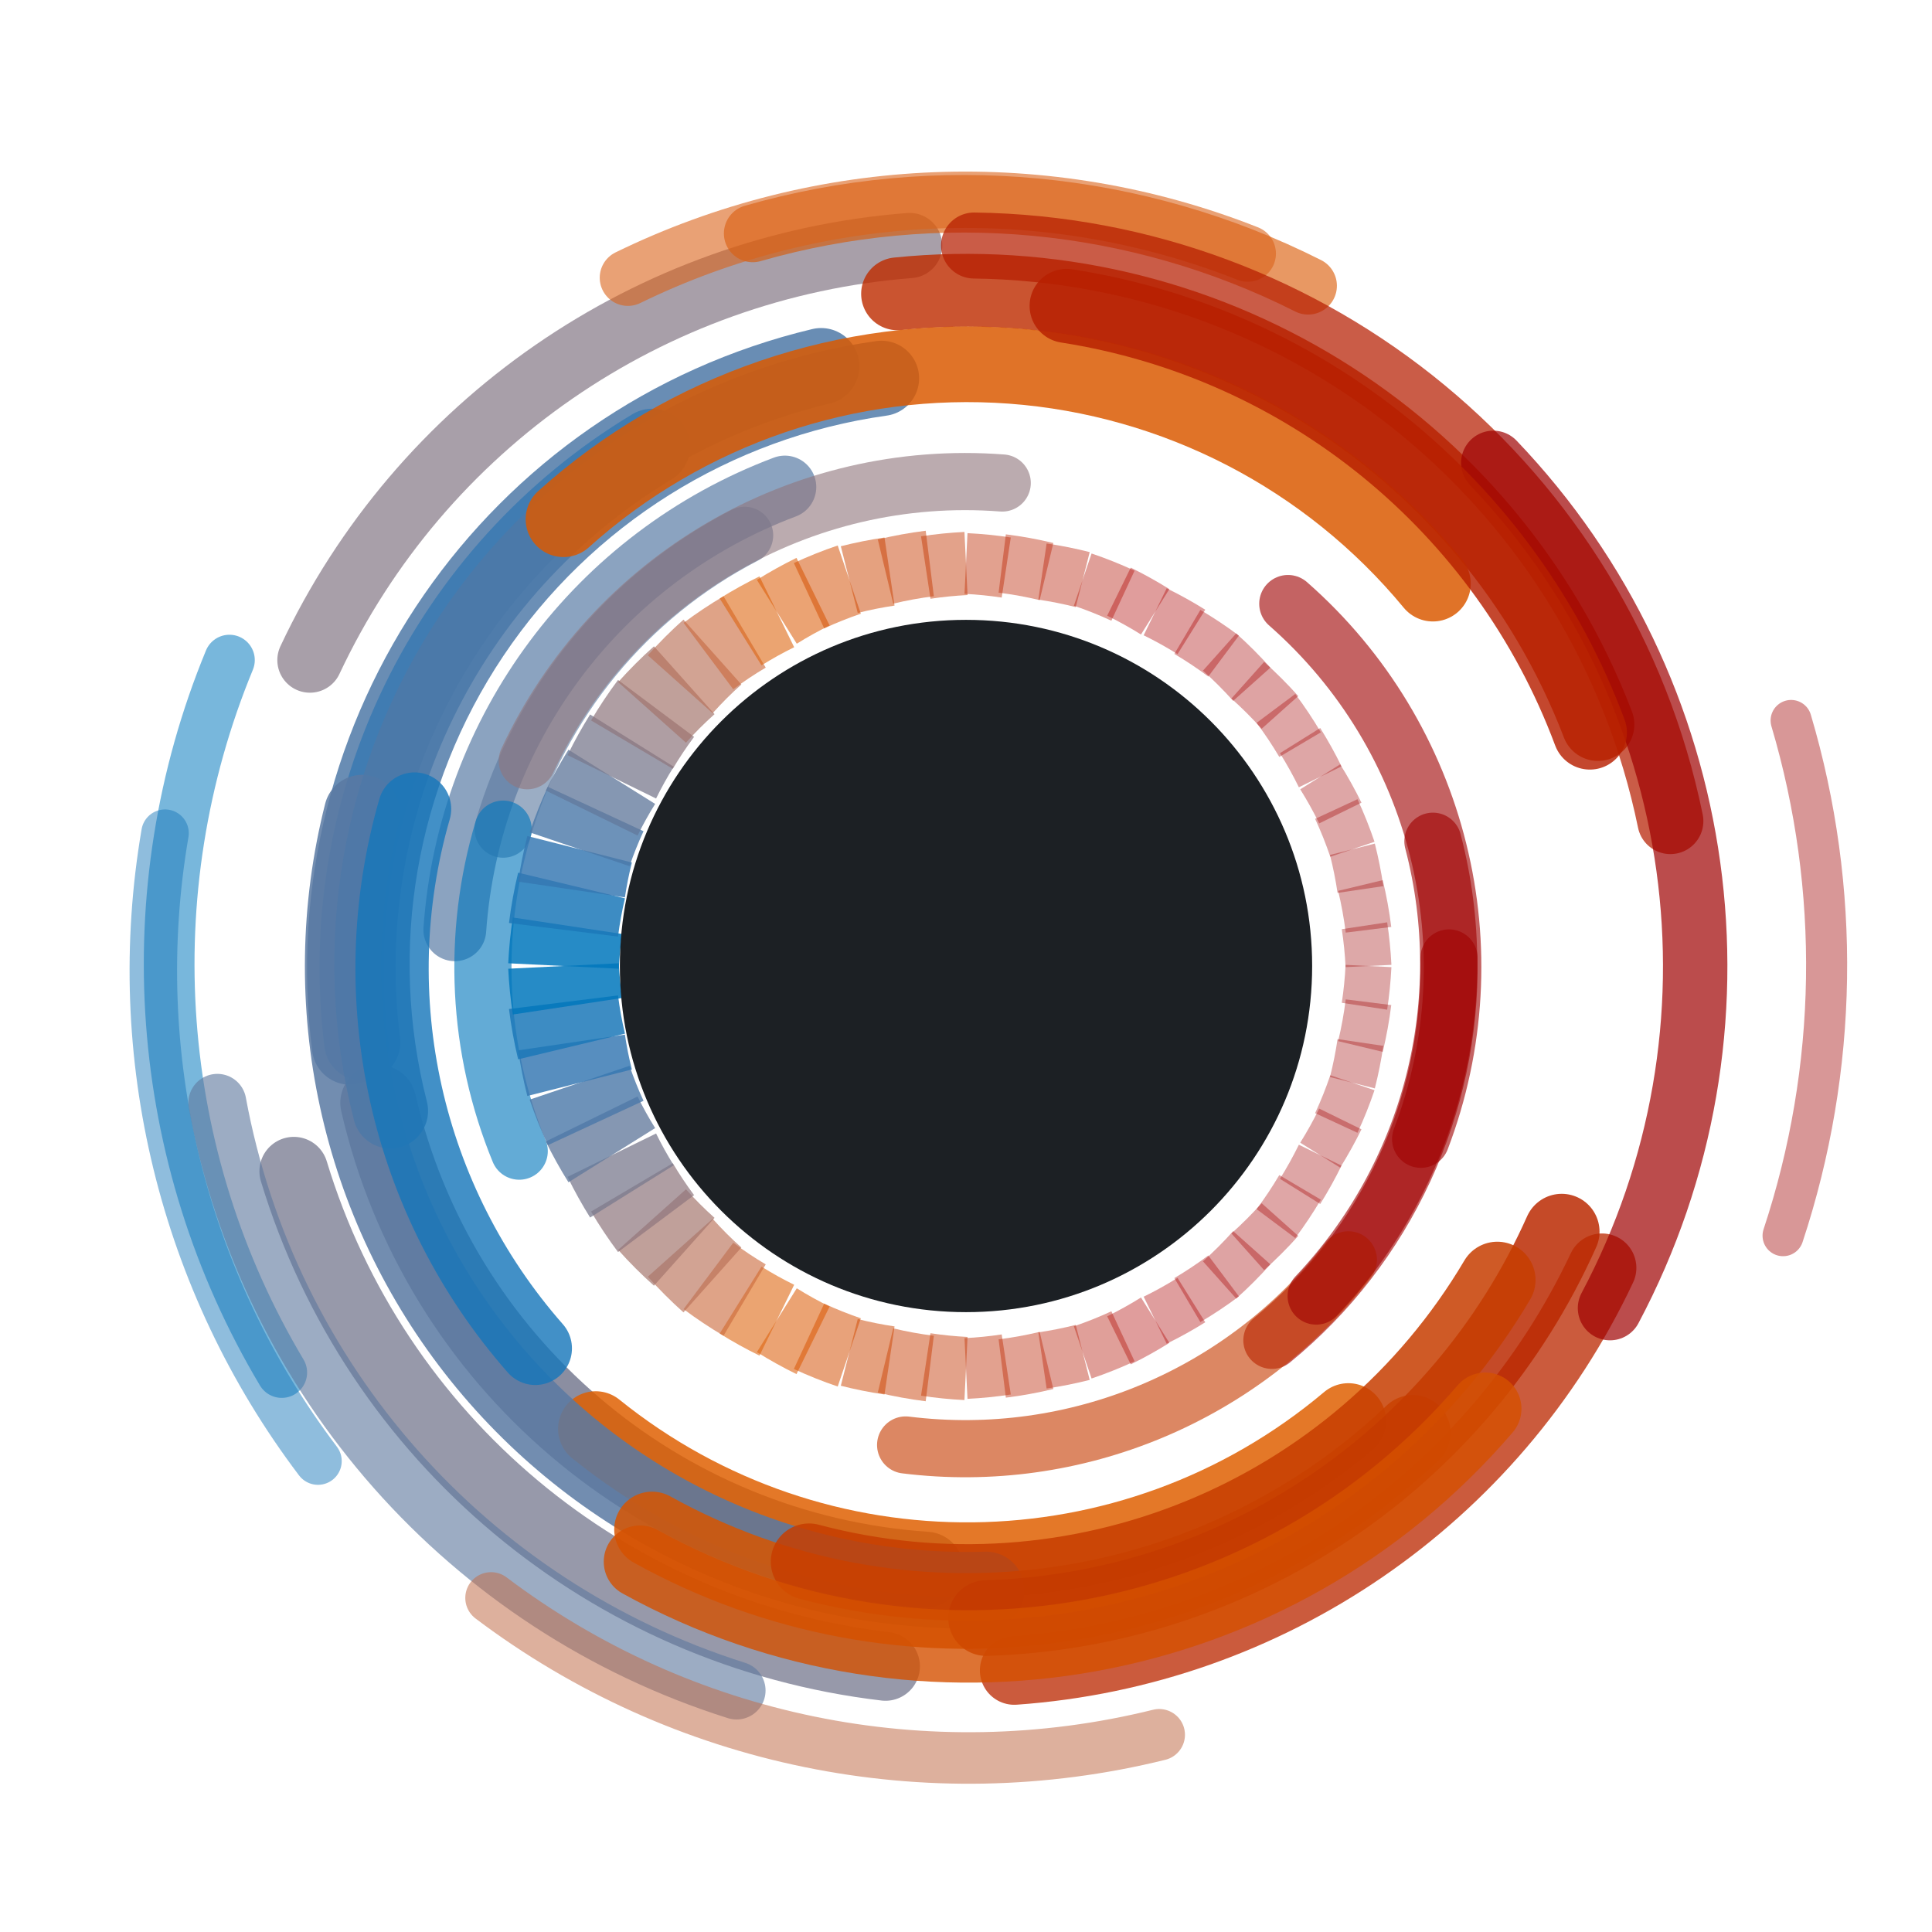
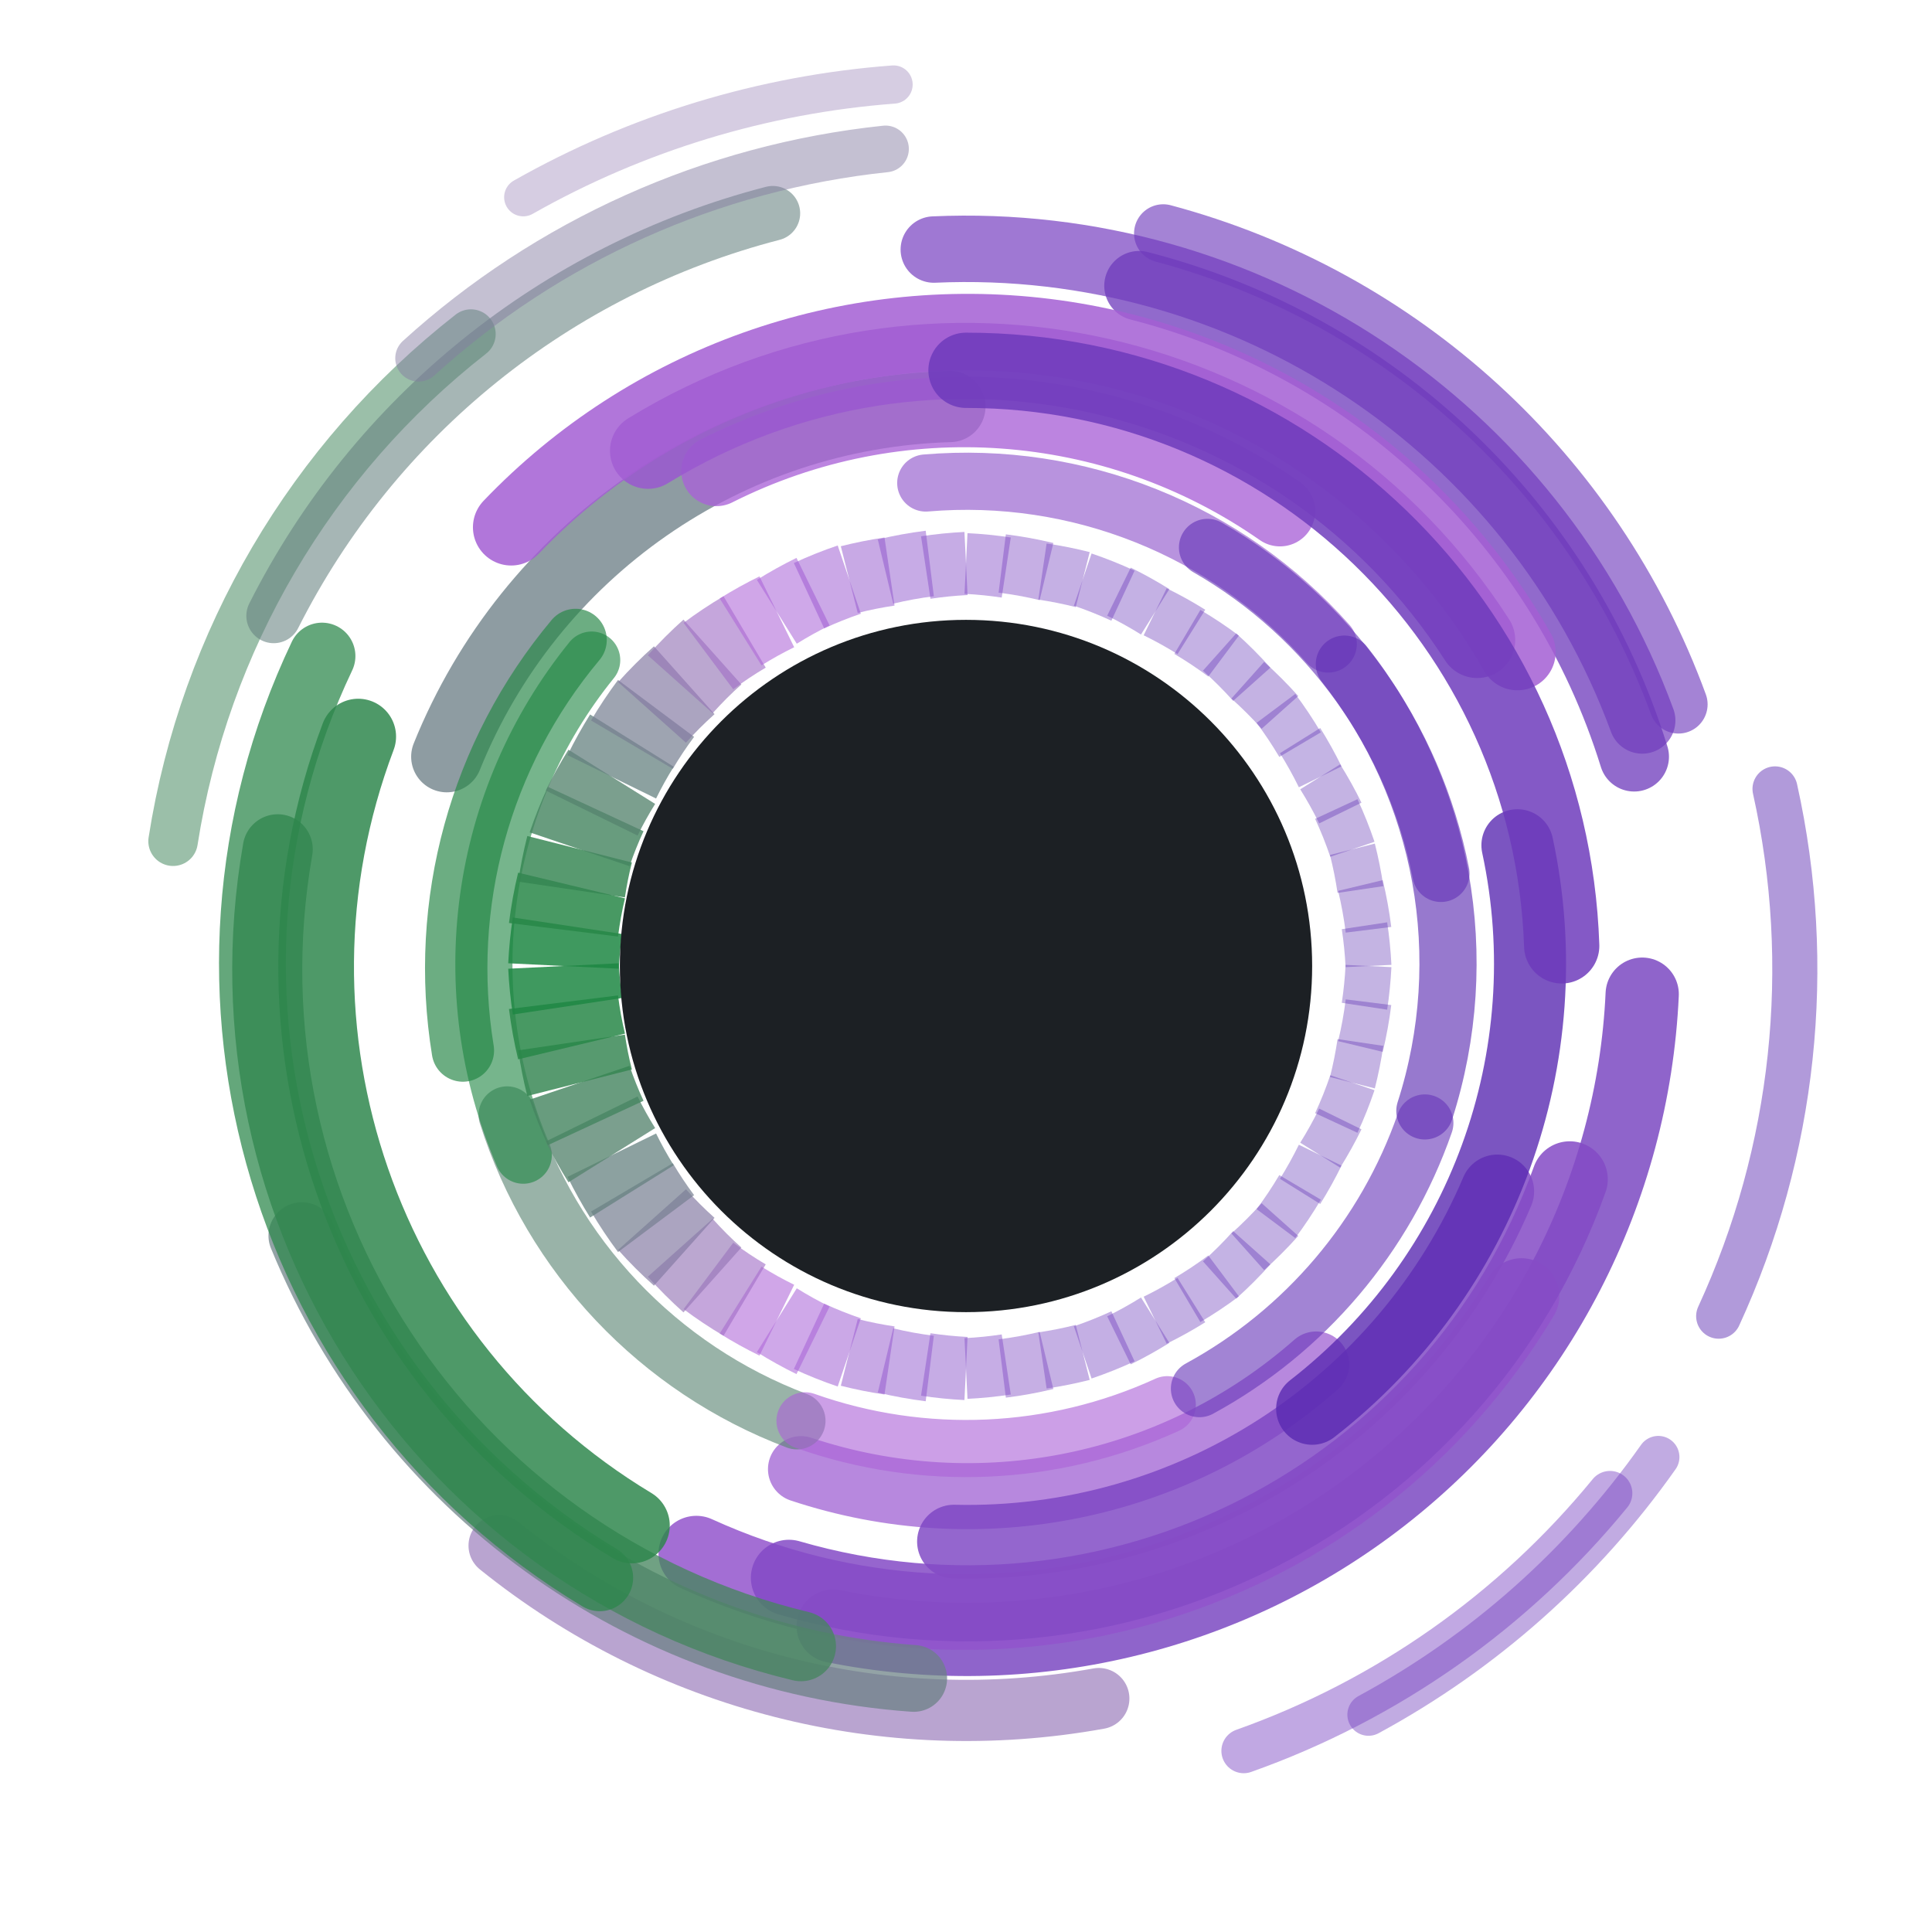
<svg xmlns="http://www.w3.org/2000/svg" viewBox="0 0 48 48">
-   <path d="M11.3 23.1 A12.7 12.7 0 0 1 19.5 12.1" stroke="#5579a4" stroke-opacity="0.68" stroke-width="1.56" fill="none" stroke-linecap="round" />
-   <path d="M36 23.8 A12 12 0 0 1 31.6 33.3" stroke="#a40000" stroke-opacity="0.61" stroke-width="1.42" fill="none" stroke-linecap="round" />
-   <path d="M23 39 A15 15 0 0 1 9.4 27.4" stroke="#767990" stroke-opacity="0.84" stroke-width="1.89" fill="none" stroke-linecap="round" />
-   <path d="M22 41.4 A17.5 17.5 0 0 1 7.3 29.1" stroke="#77798f" stroke-opacity="0.76" stroke-width="1.71" fill="none" stroke-linecap="round" />
-   <path d="M7.7 16.4 A18 18 0 0 1 22.6 6.1" stroke="#847886" stroke-opacity="0.71" stroke-width="1.62" fill="none" stroke-linecap="round" />
-   <path d="M39.8 31.5 A17.5 17.5 0 0 1 25.2 41.5" stroke="#bb2800" stroke-opacity="0.76" stroke-width="1.71" fill="none" stroke-linecap="round" />
-   <path d="M22.3 7.3 A16.8 16.8 0 0 1 39.7 18" stroke="#be2d00" stroke-opacity="0.81" stroke-width="1.81" fill="none" stroke-linecap="round" />
-   <path d="M7 34.1 A19.8 19.8 0 0 1 5.7 16.4" stroke="#0077bd" stroke-opacity="0.53" stroke-width="1.26" fill="none" stroke-linecap="round" />
-   <path d="M7.9 36.3 A20.2 20.2 0 0 1 4.1 20.7" stroke="#1b78b9" stroke-opacity="0.49" stroke-width="1.18" fill="none" stroke-linecap="round" />
-   <path d="M18.3 42 A18.9 18.9 0 0 1 5.4 27.4" stroke="#607a9e" stroke-opacity="0.62" stroke-width="1.44" fill="none" stroke-linecap="round" />
-   <path d="M44.5 17.9 A21.4 21.4 0 0 1 44.3 30.7" stroke="#9e0000" stroke-opacity="0.41" stroke-width="1.02" fill="none" stroke-linecap="round" />
-   <path d="M12.5 20.6 A12 12 0 0 1 18.5 13.3" stroke="#5c79a0" stroke-opacity="0.61" stroke-width="1.42" fill="none" stroke-linecap="round" />
-   <path d="M33.5 35.3 A14.7 14.7 0 0 1 14.8 35.5" stroke="#df5f00" stroke-opacity="0.84" stroke-width="1.87" fill="none" stroke-linecap="round" />
-   <path d="M33.5 31.3 A12 12 0 0 1 22.5 35.9" stroke="#c73c00" stroke-opacity="0.61" stroke-width="1.42" fill="none" stroke-linecap="round" />
-   <path d="M8.7 26 A15.4 15.4 0 0 1 20.4 9.1" stroke="#4f79a7" stroke-opacity="0.85" stroke-width="1.90" fill="none" stroke-linecap="round" />
-   <path d="M9 25.9 A15.1 15.1 0 0 1 16.2 11.1" stroke="#3979b1" stroke-opacity="0.85" stroke-width="1.89" fill="none" stroke-linecap="round" />
-   <path d="M32 15 A12 12 0 0 1 35.3 28.3" stroke="#a00000" stroke-opacity="0.61" stroke-width="1.43" fill="none" stroke-linecap="round" />
-   <path d="M24.5 39.5 A15.5 15.5 0 0 1 9 20.2" stroke="#5a79a2" stroke-opacity="0.85" stroke-width="1.90" fill="none" stroke-linecap="round" />
-   <path d="M18.7 5.8 A19 19 0 0 1 32.5 7.1" stroke="#da5800" stroke-opacity="0.61" stroke-width="1.43" fill="none" stroke-linecap="round" />
-   <path d="M35.1 35.6 A16.1 16.1 0 0 1 16.2 38" stroke="#d75500" stroke-opacity="0.84" stroke-width="1.88" fill="none" stroke-linecap="round" />
-   <path d="M9.7 27.6 A14.7 14.7 0 0 1 21.9 9.4" stroke="#4e79a8" stroke-opacity="0.83" stroke-width="1.87" fill="none" stroke-linecap="round" />
-   <path d="M15.6 6.9 A19.1 19.1 0 0 1 31 6.3" stroke="#da631a" stroke-opacity="0.60" stroke-width="1.40" fill="none" stroke-linecap="round" />
-   <path d="M24.2 6.1 A17.9 17.9 0 0 1 41.5 20.4" stroke="#b61e00" stroke-opacity="0.72" stroke-width="1.64" fill="none" stroke-linecap="round" />
-   <path d="M38.8 30.6 A16.2 16.2 0 0 1 24.5 40.2" stroke="#bb2900" stroke-opacity="0.84" stroke-width="1.88" fill="none" stroke-linecap="round" />
-   <path d="M12.9 28.6 A12 12 0 0 1 12.5 20.6" stroke="#0077bd" stroke-opacity="0.61" stroke-width="1.42" fill="none" stroke-linecap="round" />
-   <path d="M37.2 31.8 A15.3 15.3 0 0 1 20.1 38.8" stroke="#c73d00" stroke-opacity="0.85" stroke-width="1.90" fill="none" stroke-linecap="round" />
-   <path d="M36.9 35 A16.9 16.9 0 0 1 15.9 38.8" stroke="#d45000" stroke-opacity="0.80" stroke-width="1.80" fill="none" stroke-linecap="round" />
-   <path d="M37.1 11.5 A18.1 18.1 0 0 1 40 32.5" stroke="#9f0000" stroke-opacity="0.70" stroke-width="1.60" fill="none" stroke-linecap="round" />
-   <path d="M14 12.9 A15 15 0 0 1 35.6 14.5" stroke="#db5900" stroke-opacity="0.84" stroke-width="1.88" fill="none" stroke-linecap="round" />
-   <path d="M13.3 33.5 A14.3 14.3 0 0 1 10.3 20.1" stroke="#1777ba" stroke-opacity="0.81" stroke-width="1.82" fill="none" stroke-linecap="round" />
-   <path d="M13.1 18.9 A12 12 0 0 1 24.9 12" stroke="#90777d" stroke-opacity="0.61" stroke-width="1.42" fill="none" stroke-linecap="round" />
-   <path d="M35.6 20.9 A12 12 0 0 1 32.7 32.2" stroke="#a00000" stroke-opacity="0.61" stroke-width="1.42" fill="none" stroke-linecap="round" />
-   <path d="M26.5 7.6 A16.6 16.6 0 0 1 39.5 18.2" stroke="#b71f00" stroke-opacity="0.82" stroke-width="1.84" fill="none" stroke-linecap="round" />
-   <path d="M28.8 43.1 A19.7 19.7 0 0 1 12.2 39.7" stroke="#c16d4a" stroke-opacity="0.54" stroke-width="1.28" fill="none" stroke-linecap="round" />
-   <path d="M34 24 A10 10 0 0 1 33.9 25" stroke="#9e0000" stroke-opacity="0.34" stroke-width="1.14" fill="none" />
-   <path d="M34 24.9 A10 10 0 0 1 33.8 26" stroke="#9e0000" stroke-opacity="0.34" stroke-width="1.14" fill="none" />
-   <path d="M33.8 25.9 A10 10 0 0 1 33.6 26.9" stroke="#9f0000" stroke-opacity="0.34" stroke-width="1.15" fill="none" />
-   <path d="M33.6 26.9 A10 10 0 0 1 33.2 27.9" stroke="#9f0000" stroke-opacity="0.34" stroke-width="1.16" fill="none" />
-   <path d="M33.3 27.8 A10 10 0 0 1 32.8 28.7" stroke="#a00000" stroke-opacity="0.35" stroke-width="1.17" fill="none" />
-   <path d="M32.8 28.7 A10 10 0 0 1 32.3 29.6" stroke="#a10000" stroke-opacity="0.35" stroke-width="1.18" fill="none" />
-   <path d="M32.3 29.5 A10 10 0 0 1 31.7 30.4" stroke="#a30000" stroke-opacity="0.35" stroke-width="1.20" fill="none" />
-   <path d="M31.8 30.3 A10 10 0 0 1 31 31.1" stroke="#a40000" stroke-opacity="0.36" stroke-width="1.22" fill="none" />
-   <path d="M31.1 31 A10 10 0 0 1 30.3 31.8" stroke="#a60000" stroke-opacity="0.36" stroke-width="1.24" fill="none" />
-   <path d="M30.4 31.7 A10 10 0 0 1 29.5 32.3" stroke="#a90000" stroke-opacity="0.37" stroke-width="1.27" fill="none" />
-   <path d="M29.6 32.3 A10 10 0 0 1 28.7 32.8" stroke="#ab0000" stroke-opacity="0.38" stroke-width="1.30" fill="none" />
-   <path d="M28.7 32.8 A10 10 0 0 1 27.8 33.3" stroke="#ae0300" stroke-opacity="0.39" stroke-width="1.33" fill="none" />
-   <path d="M27.9 33.2 A10 10 0 0 1 26.9 33.6" stroke="#b11000" stroke-opacity="0.4" stroke-width="1.37" fill="none" />
-   <path d="M26.9 33.6 A10 10 0 0 1 25.9 33.8" stroke="#b51a00" stroke-opacity="0.41" stroke-width="1.41" fill="none" />
-   <path d="M26 33.8 A10 10 0 0 1 24.9 34" stroke="#b92300" stroke-opacity="0.42" stroke-width="1.46" fill="none" />
-   <path d="M25 33.9 A10 10 0 0 1 24 34" stroke="#bd2b00" stroke-opacity="0.44" stroke-width="1.51" fill="none" />
-   <path d="M24 34 A10 10 0 0 1 23 33.9" stroke="#c23400" stroke-opacity="0.46" stroke-width="1.57" fill="none" />
-   <path d="M23.1 34 A10 10 0 0 1 22 33.8" stroke="#c73c00" stroke-opacity="0.48" stroke-width="1.64" fill="none" />
-   <path d="M22.1 33.8 A10 10 0 0 1 21.1 33.6" stroke="#cd4500" stroke-opacity="0.5" stroke-width="1.71" fill="none" />
-   <path d="M21.1 33.6 A10 10 0 0 1 20.1 33.2" stroke="#d34e00" stroke-opacity="0.52" stroke-width="1.79" fill="none" />
-   <path d="M20.2 33.3 A10 10 0 0 1 19.3 32.8" stroke="#da5800" stroke-opacity="0.55" stroke-width="1.87" fill="none" />
-   <path d="M19.3 32.8 A10 10 0 0 1 18.4 32.3" stroke="#dd620b" stroke-opacity="0.58" stroke-width="1.96" fill="none" />
-   <path d="M18.5 32.3 A10 10 0 0 1 17.6 31.7" stroke="#cb6a3b" stroke-opacity="0.61" stroke-width="2.06" fill="none" />
-   <path d="M17.7 31.8 A10 10 0 0 1 16.9 31" stroke="#b87056" stroke-opacity="0.64" stroke-width="2.16" fill="none" />
-   <path d="M17 31.1 A10 10 0 0 1 16.2 30.3" stroke="#a4746b" stroke-opacity="0.68" stroke-width="2.26" fill="none" />
-   <path d="M16.3 30.4 A10 10 0 0 1 15.7 29.5" stroke="#8f777d" stroke-opacity="0.71" stroke-width="2.36" fill="none" />
-   <path d="M15.7 29.6 A10 10 0 0 1 15.2 28.7" stroke="#79798e" stroke-opacity="0.75" stroke-width="2.45" fill="none" />
-   <path d="M15.2 28.7 A10 10 0 0 1 14.7 27.8" stroke="#637a9c" stroke-opacity="0.78" stroke-width="2.54" fill="none" />
-   <path d="M14.8 27.9 A10 10 0 0 1 14.4 26.9" stroke="#4c79a9" stroke-opacity="0.81" stroke-width="2.62" fill="none" />
-   <path d="M14.4 26.9 A10 10 0 0 1 14.2 25.9" stroke="#3578b2" stroke-opacity="0.83" stroke-width="2.68" fill="none" />
-   <path d="M14.2 26 A10 10 0 0 1 14 24.9" stroke="#1c78b9" stroke-opacity="0.85" stroke-width="2.73" fill="none" />
-   <path d="M14.1 25 A10 10 0 0 1 14 24" stroke="#0077bc" stroke-opacity="0.85" stroke-width="2.75" fill="none" />
-   <path d="M14 24 A10 10 0 0 1 14.1 23" stroke="#0077bc" stroke-opacity="0.85" stroke-width="2.75" fill="none" />
-   <path d="M14 23.1 A10 10 0 0 1 14.2 22" stroke="#1c78b9" stroke-opacity="0.85" stroke-width="2.73" fill="none" />
-   <path d="M14.2 22.1 A10 10 0 0 1 14.4 21.1" stroke="#3578b2" stroke-opacity="0.83" stroke-width="2.68" fill="none" />
-   <path d="M14.4 21.1 A10 10 0 0 1 14.8 20.1" stroke="#4c79a9" stroke-opacity="0.81" stroke-width="2.62" fill="none" />
-   <path d="M14.7 20.2 A10 10 0 0 1 15.2 19.3" stroke="#637a9c" stroke-opacity="0.78" stroke-width="2.54" fill="none" />
-   <path d="M15.2 19.3 A10 10 0 0 1 15.7 18.4" stroke="#79798e" stroke-opacity="0.75" stroke-width="2.45" fill="none" />
-   <path d="M15.7 18.5 A10 10 0 0 1 16.3 17.6" stroke="#8f777d" stroke-opacity="0.71" stroke-width="2.36" fill="none" />
-   <path d="M16.2 17.7 A10 10 0 0 1 17 16.9" stroke="#a4746b" stroke-opacity="0.68" stroke-width="2.26" fill="none" />
-   <path d="M16.9 17 A10 10 0 0 1 17.7 16.2" stroke="#b87056" stroke-opacity="0.64" stroke-width="2.16" fill="none" />
-   <path d="M17.6 16.3 A10 10 0 0 1 18.5 15.7" stroke="#cb6a3b" stroke-opacity="0.61" stroke-width="2.06" fill="none" />
-   <path d="M18.4 15.7 A10 10 0 0 1 19.3 15.2" stroke="#dd620b" stroke-opacity="0.58" stroke-width="1.96" fill="none" />
-   <path d="M19.3 15.2 A10 10 0 0 1 20.2 14.7" stroke="#da5800" stroke-opacity="0.55" stroke-width="1.87" fill="none" />
-   <path d="M20.1 14.8 A10 10 0 0 1 21.1 14.4" stroke="#d34e00" stroke-opacity="0.52" stroke-width="1.79" fill="none" />
-   <path d="M21.1 14.4 A10 10 0 0 1 22.1 14.2" stroke="#cd4500" stroke-opacity="0.5" stroke-width="1.71" fill="none" />
-   <path d="M22 14.2 A10 10 0 0 1 23.1 14" stroke="#c73c00" stroke-opacity="0.48" stroke-width="1.64" fill="none" />
-   <path d="M23 14.1 A10 10 0 0 1 24 14" stroke="#c23400" stroke-opacity="0.46" stroke-width="1.57" fill="none" />
-   <path d="M24 14 A10 10 0 0 1 25 14.1" stroke="#bd2b00" stroke-opacity="0.44" stroke-width="1.51" fill="none" />
-   <path d="M24.9 14 A10 10 0 0 1 26 14.2" stroke="#b92300" stroke-opacity="0.42" stroke-width="1.46" fill="none" />
-   <path d="M25.9 14.2 A10 10 0 0 1 26.9 14.4" stroke="#b51a00" stroke-opacity="0.41" stroke-width="1.41" fill="none" />
-   <path d="M26.9 14.4 A10 10 0 0 1 27.9 14.8" stroke="#b11000" stroke-opacity="0.4" stroke-width="1.37" fill="none" />
-   <path d="M27.8 14.7 A10 10 0 0 1 28.7 15.2" stroke="#ae0300" stroke-opacity="0.39" stroke-width="1.33" fill="none" />
-   <path d="M28.7 15.2 A10 10 0 0 1 29.6 15.7" stroke="#ab0000" stroke-opacity="0.38" stroke-width="1.30" fill="none" />
-   <path d="M29.5 15.7 A10 10 0 0 1 30.4 16.3" stroke="#a90000" stroke-opacity="0.37" stroke-width="1.27" fill="none" />
-   <path d="M30.3 16.2 A10 10 0 0 1 31.1 17" stroke="#a60000" stroke-opacity="0.36" stroke-width="1.24" fill="none" />
-   <path d="M31 16.9 A10 10 0 0 1 31.8 17.7" stroke="#a40000" stroke-opacity="0.36" stroke-width="1.22" fill="none" />
-   <path d="M31.7 17.6 A10 10 0 0 1 32.3 18.5" stroke="#a30000" stroke-opacity="0.35" stroke-width="1.20" fill="none" />
-   <path d="M32.3 18.4 A10 10 0 0 1 32.8 19.3" stroke="#a10000" stroke-opacity="0.35" stroke-width="1.18" fill="none" />
-   <path d="M32.8 19.3 A10 10 0 0 1 33.3 20.2" stroke="#a00000" stroke-opacity="0.35" stroke-width="1.17" fill="none" />
-   <path d="M33.2 20.1 A10 10 0 0 1 33.6 21.1" stroke="#9f0000" stroke-opacity="0.34" stroke-width="1.16" fill="none" />
-   <path d="M33.6 21.1 A10 10 0 0 1 33.8 22.1" stroke="#9f0000" stroke-opacity="0.34" stroke-width="1.15" fill="none" />
-   <path d="M33.8 22 A10 10 0 0 1 34 23.1" stroke="#9e0000" stroke-opacity="0.34" stroke-width="1.14" fill="none" />
-   <path d="M33.9 23 A10 10 0 0 1 34 24" stroke="#9e0000" stroke-opacity="0.34" stroke-width="1.14" fill="none" />
+   <path d="M41.2 36.2 A21.1 21.1 0 0 1 34 42.6" stroke="#713dbd" stroke-opacity="0.43" stroke-width="1.05" fill="none" stroke-linecap="round" />
+   <path d="M4.3 20.9 A19.9 19.9 0 0 1 11.7 8.3" stroke="#41865b" stroke-opacity="0.52" stroke-width="1.23" fill="none" stroke-linecap="round" />
+   <path d="M11.1 18.8 A13.9 13.9 0 0 1 23.6 10.1" stroke="#6e8088" stroke-opacity="0.78" stroke-width="1.77" fill="none" stroke-linecap="round" />
+   <path d="M23.2 6.2 A17.9 17.9 0 0 1 40.8 17.9" stroke="#7b44c2" stroke-opacity="0.72" stroke-width="1.65" fill="none" stroke-linecap="round" />
+   <path d="M32.7 33.9 A13.1 13.1 0 0 1 19.9 36.5" stroke="#9c5ad1" stroke-opacity="0.72" stroke-width="1.64" fill="none" stroke-linecap="round" />
+   <path d="M37.2 29.6 A14.3 14.3 0 0 1 23.7 38.3" stroke="#7c45c3" stroke-opacity="0.82" stroke-width="1.83" fill="none" stroke-linecap="round" />
+   <path d="M23 12 A12 12 0 0 1 33 16" stroke="#8c50ca" stroke-opacity="0.61" stroke-width="1.42" fill="none" stroke-linecap="round" />
+   <path d="M33.4 16.5 A12 12 0 0 1 35.4 27.6" stroke="#5625af" stroke-opacity="0.61" stroke-width="1.42" fill="none" stroke-linecap="round" />
+   <path d="M19.8 35.3 A12 12 0 0 1 12.6 27.7" stroke="#598472" stroke-opacity="0.61" stroke-width="1.42" fill="none" stroke-linecap="round" />
+   <path d="M11.5 26.1 A12.7 12.7 0 0 1 14.3 15.9" stroke="#288749" stroke-opacity="0.68" stroke-width="1.55" fill="none" stroke-linecap="round" />
+   <path d="M40.8 24.7 A16.8 16.8 0 0 1 20.7 40.4" stroke="#7540bf" stroke-opacity="0.81" stroke-width="1.82" fill="none" stroke-linecap="round" />
+   <path d="M6.8 15.3 A19.3 19.3 0 0 1 19.2 5.3" stroke="#668280" stroke-opacity="0.58" stroke-width="1.36" fill="none" stroke-linecap="round" />
+   <path d="M27.3 42.2 A18.5 18.5 0 0 1 12.4 38.4" stroke="#9575b7" stroke-opacity="0.66" stroke-width="1.52" fill="none" stroke-linecap="round" />
+   <path d="M17.8 11.7 A13.7 13.7 0 0 1 31.8 12.7" stroke="#a962d7" stroke-opacity="0.78" stroke-width="1.75" fill="none" stroke-linecap="round" />
+   <path d="M13 28.7 A12 12 0 0 1 14.7 16.4" stroke="#208744" stroke-opacity="0.61" stroke-width="1.42" fill="none" stroke-linecap="round" />
+   <path d="M29 34.9 A12 12 0 0 1 20 35.3" stroke="#ac63d8" stroke-opacity="0.61" stroke-width="1.42" fill="none" stroke-linecap="round" />
+   <path d="M16.1 11.2 A15.1 15.1 0 0 1 36.7 15.9" stroke="#9a59d0" stroke-opacity="0.85" stroke-width="1.89" fill="none" stroke-linecap="round" />
+   <path d="M30 13.6 A12 12 0 0 1 35.8 21.7" stroke="#6433b7" stroke-opacity="0.61" stroke-width="1.42" fill="none" stroke-linecap="round" />
+   <path d="M44.1 19.6 A20.6 20.6 0 0 1 42.7 32.7" stroke="#5524af" stroke-opacity="0.46" stroke-width="1.12" fill="none" stroke-linecap="round" />
+   <path d="M37.7 21 A14 14 0 0 1 32.6 35" stroke="#5929b1" stroke-opacity="0.79" stroke-width="1.79" fill="none" stroke-linecap="round" />
+   <path d="M37.8 32.2 A16.1 16.1 0 0 1 17.3 38.6" stroke="#9354cd" stroke-opacity="0.84" stroke-width="1.88" fill="none" stroke-linecap="round" />
+   <path d="M28.3 7.1 A17.4 17.4 0 0 1 40.6 18.8" stroke="#6f3bbc" stroke-opacity="0.76" stroke-width="1.73" fill="none" stroke-linecap="round" />
+   <path d="M35.4 27.9 A12 12 0 0 1 29.8 34.5" stroke="#6836b9" stroke-opacity="0.61" stroke-width="1.42" fill="none" stroke-linecap="round" />
+   <path d="M22.7 41.7 A17.8 17.8 0 0 1 7.5 30.7" stroke="#6b8185" stroke-opacity="0.73" stroke-width="1.66" fill="none" stroke-linecap="round" />
+   <path d="M10.4 8.9 A20.4 20.4 0 0 1 22 3.7" stroke="#837ba0" stroke-opacity="0.48" stroke-width="1.16" fill="none" stroke-linecap="round" />
+   <path d="M12.7 13.1 A15.7 15.7 0 0 1 37.7 16.2" stroke="#a45ed4" stroke-opacity="0.85" stroke-width="1.90" fill="none" stroke-linecap="round" />
+   <path d="M24 9.2 A14.8 14.8 0 0 1 38.8 23.5" stroke="#6e3bbc" stroke-opacity="0.84" stroke-width="1.87" fill="none" stroke-linecap="round" />
+   <path d="M39 29.3 A15.9 15.9 0 0 1 19.6 39.2" stroke="#844ac6" stroke-opacity="0.85" stroke-width="1.89" fill="none" stroke-linecap="round" />
+   <path d="M19.9 40.9 A17.3 17.3 0 0 1 6.9 21.1" stroke="#46865f" stroke-opacity="0.77" stroke-width="1.74" fill="none" stroke-linecap="round" />
+   <path d="M14.9 39.2 A17.8 17.8 0 0 1 8 16.3" stroke="#2b874a" stroke-opacity="0.73" stroke-width="1.66" fill="none" stroke-linecap="round" />
+   <path d="M40 37.1 A20.7 20.7 0 0 1 30.9 43.5" stroke="#7943c1" stroke-opacity="0.46" stroke-width="1.11" fill="none" stroke-linecap="round" />
+   <path d="M13 4.9 A22 22 0 0 1 22.2 2.1" stroke="#8f77af" stroke-opacity="0.37" stroke-width="0.95" fill="none" stroke-linecap="round" />
+   <path d="M28.9 5.8 A18.8 18.8 0 0 1 41.7 17.5" stroke="#703cbd" stroke-opacity="0.63" stroke-width="1.45" fill="none" stroke-linecap="round" />
+   <path d="M15.7 37.9 A16.2 16.2 0 0 1 8.9 18.3" stroke="#2e874d" stroke-opacity="0.84" stroke-width="1.88" fill="none" stroke-linecap="round" />
+   <path d="M34 24 A10 10 0 0 1 33.9 25" stroke="#5424ae" stroke-opacity="0.34" stroke-width="1.14" fill="none" />
+   <path d="M34 24.9 A10 10 0 0 1 33.8 26" stroke="#5524af" stroke-opacity="0.34" stroke-width="1.14" fill="none" />
+   <path d="M33.8 25.9 A10 10 0 0 1 33.6 26.9" stroke="#5525af" stroke-opacity="0.34" stroke-width="1.15" fill="none" />
+   <path d="M33.6 26.9 A10 10 0 0 1 33.2 27.9" stroke="#5625af" stroke-opacity="0.34" stroke-width="1.16" fill="none" />
+   <path d="M33.3 27.8 A10 10 0 0 1 32.8 28.7" stroke="#5727b0" stroke-opacity="0.35" stroke-width="1.17" fill="none" />
+   <path d="M32.8 28.7 A10 10 0 0 1 32.3 29.6" stroke="#5828b1" stroke-opacity="0.35" stroke-width="1.18" fill="none" />
+   <path d="M32.3 29.5 A10 10 0 0 1 31.7 30.4" stroke="#5a2ab1" stroke-opacity="0.35" stroke-width="1.20" fill="none" />
+   <path d="M31.8 30.3 A10 10 0 0 1 31 31.1" stroke="#5c2cb3" stroke-opacity="0.36" stroke-width="1.22" fill="none" />
+   <path d="M31.1 31 A10 10 0 0 1 30.3 31.8" stroke="#5e2eb4" stroke-opacity="0.36" stroke-width="1.24" fill="none" />
+   <path d="M30.4 31.7 A10 10 0 0 1 29.5 32.3" stroke="#6130b5" stroke-opacity="0.37" stroke-width="1.27" fill="none" />
+   <path d="M29.6 32.3 A10 10 0 0 1 28.7 32.8" stroke="#6433b7" stroke-opacity="0.38" stroke-width="1.30" fill="none" />
+   <path d="M28.7 32.8 A10 10 0 0 1 27.8 33.3" stroke="#6836b9" stroke-opacity="0.39" stroke-width="1.33" fill="none" />
+   <path d="M27.9 33.2 A10 10 0 0 1 26.9 33.6" stroke="#6c39bb" stroke-opacity="0.4" stroke-width="1.37" fill="none" />
+   <path d="M26.9 33.6 A10 10 0 0 1 25.9 33.8" stroke="#713dbd" stroke-opacity="0.41" stroke-width="1.41" fill="none" />
+   <path d="M26 33.8 A10 10 0 0 1 24.9 34" stroke="#7741c0" stroke-opacity="0.42" stroke-width="1.46" fill="none" />
+   <path d="M25 33.9 A10 10 0 0 1 24 34" stroke="#7d45c3" stroke-opacity="0.44" stroke-width="1.51" fill="none" />
+   <path d="M24 34 A10 10 0 0 1 23 33.9" stroke="#834ac6" stroke-opacity="0.46" stroke-width="1.57" fill="none" />
+   <path d="M23.1 34 A10 10 0 0 1 22 33.8" stroke="#8b4fca" stroke-opacity="0.48" stroke-width="1.64" fill="none" />
+   <path d="M22.1 33.8 A10 10 0 0 1 21.1 33.6" stroke="#9354cd" stroke-opacity="0.5" stroke-width="1.71" fill="none" />
+   <path d="M21.1 33.6 A10 10 0 0 1 20.1 33.2" stroke="#9d5ad1" stroke-opacity="0.52" stroke-width="1.79" fill="none" />
+   <path d="M20.2 33.3 A10 10 0 0 1 19.3 32.8" stroke="#a760d6" stroke-opacity="0.55" stroke-width="1.87" fill="none" />
+   <path d="M19.3 32.8 A10 10 0 0 1 18.4 32.3" stroke="#ae67d7" stroke-opacity="0.58" stroke-width="1.96" fill="none" />
+   <path d="M18.5 32.3 A10 10 0 0 1 17.6 31.7" stroke="#a16fc6" stroke-opacity="0.61" stroke-width="2.06" fill="none" />
+   <path d="M17.7 31.8 A10 10 0 0 1 16.9 31" stroke="#9475b5" stroke-opacity="0.64" stroke-width="2.16" fill="none" />
+   <path d="M17 31.1 A10 10 0 0 1 16.2 30.3" stroke="#857aa3" stroke-opacity="0.68" stroke-width="2.26" fill="none" />
+   <path d="M16.3 30.4 A10 10 0 0 1 15.7 29.5" stroke="#767f91" stroke-opacity="0.71" stroke-width="2.36" fill="none" />
+   <path d="M15.7 29.6 A10 10 0 0 1 15.2 28.7" stroke="#668280" stroke-opacity="0.75" stroke-width="2.45" fill="none" />
+   <path d="M15.2 28.7 A10 10 0 0 1 14.7 27.8" stroke="#56846f" stroke-opacity="0.78" stroke-width="2.54" fill="none" />
+   <path d="M14.8 27.9 A10 10 0 0 1 14.4 26.9" stroke="#468560" stroke-opacity="0.81" stroke-width="2.62" fill="none" />
+   <path d="M14.4 26.9 A10 10 0 0 1 14.2 25.9" stroke="#368652" stroke-opacity="0.83" stroke-width="2.68" fill="none" />
+   <path d="M14.2 26 A10 10 0 0 1 14 24.9" stroke="#288748" stroke-opacity="0.85" stroke-width="2.73" fill="none" />
+   <path d="M14.1 25 A10 10 0 0 1 14 24" stroke="#1e8743" stroke-opacity="0.85" stroke-width="2.75" fill="none" />
+   <path d="M14 24 A10 10 0 0 1 14.1 23" stroke="#1e8743" stroke-opacity="0.85" stroke-width="2.75" fill="none" />
+   <path d="M14 23.1 A10 10 0 0 1 14.2 22" stroke="#288748" stroke-opacity="0.85" stroke-width="2.73" fill="none" />
+   <path d="M14.2 22.1 A10 10 0 0 1 14.4 21.1" stroke="#368652" stroke-opacity="0.83" stroke-width="2.68" fill="none" />
+   <path d="M14.4 21.1 A10 10 0 0 1 14.8 20.1" stroke="#468560" stroke-opacity="0.81" stroke-width="2.62" fill="none" />
+   <path d="M14.7 20.2 A10 10 0 0 1 15.2 19.3" stroke="#56846f" stroke-opacity="0.78" stroke-width="2.54" fill="none" />
+   <path d="M15.2 19.3 A10 10 0 0 1 15.7 18.4" stroke="#668280" stroke-opacity="0.75" stroke-width="2.45" fill="none" />
+   <path d="M15.7 18.5 A10 10 0 0 1 16.3 17.6" stroke="#767f91" stroke-opacity="0.71" stroke-width="2.36" fill="none" />
+   <path d="M16.2 17.7 A10 10 0 0 1 17 16.9" stroke="#857aa3" stroke-opacity="0.68" stroke-width="2.26" fill="none" />
+   <path d="M16.9 17 A10 10 0 0 1 17.7 16.2" stroke="#9475b5" stroke-opacity="0.64" stroke-width="2.16" fill="none" />
+   <path d="M17.6 16.3 A10 10 0 0 1 18.5 15.7" stroke="#a16fc6" stroke-opacity="0.61" stroke-width="2.06" fill="none" />
+   <path d="M18.4 15.7 A10 10 0 0 1 19.3 15.2" stroke="#ae67d7" stroke-opacity="0.58" stroke-width="1.96" fill="none" />
+   <path d="M19.3 15.2 A10 10 0 0 1 20.2 14.7" stroke="#a760d6" stroke-opacity="0.55" stroke-width="1.87" fill="none" />
+   <path d="M20.1 14.8 A10 10 0 0 1 21.1 14.4" stroke="#9d5ad1" stroke-opacity="0.52" stroke-width="1.79" fill="none" />
+   <path d="M21.1 14.4 A10 10 0 0 1 22.1 14.2" stroke="#9354cd" stroke-opacity="0.5" stroke-width="1.71" fill="none" />
+   <path d="M22 14.2 A10 10 0 0 1 23.1 14" stroke="#8b4fca" stroke-opacity="0.48" stroke-width="1.64" fill="none" />
+   <path d="M23 14.1 A10 10 0 0 1 24 14" stroke="#834ac6" stroke-opacity="0.46" stroke-width="1.57" fill="none" />
+   <path d="M24 14 A10 10 0 0 1 25 14.1" stroke="#7d45c3" stroke-opacity="0.44" stroke-width="1.51" fill="none" />
+   <path d="M24.9 14 A10 10 0 0 1 26 14.2" stroke="#7741c0" stroke-opacity="0.42" stroke-width="1.46" fill="none" />
+   <path d="M25.9 14.2 A10 10 0 0 1 26.9 14.4" stroke="#713dbd" stroke-opacity="0.41" stroke-width="1.41" fill="none" />
+   <path d="M26.9 14.4 A10 10 0 0 1 27.9 14.8" stroke="#6c39bb" stroke-opacity="0.4" stroke-width="1.37" fill="none" />
+   <path d="M27.8 14.7 A10 10 0 0 1 28.7 15.2" stroke="#6836b9" stroke-opacity="0.39" stroke-width="1.33" fill="none" />
+   <path d="M28.7 15.2 A10 10 0 0 1 29.6 15.7" stroke="#6433b7" stroke-opacity="0.38" stroke-width="1.30" fill="none" />
+   <path d="M29.5 15.7 A10 10 0 0 1 30.4 16.3" stroke="#6130b5" stroke-opacity="0.37" stroke-width="1.27" fill="none" />
+   <path d="M30.3 16.2 A10 10 0 0 1 31.1 17" stroke="#5e2eb4" stroke-opacity="0.36" stroke-width="1.24" fill="none" />
+   <path d="M31 16.9 A10 10 0 0 1 31.8 17.7" stroke="#5c2cb3" stroke-opacity="0.36" stroke-width="1.22" fill="none" />
+   <path d="M31.7 17.6 A10 10 0 0 1 32.3 18.5" stroke="#5a2ab1" stroke-opacity="0.35" stroke-width="1.20" fill="none" />
+   <path d="M32.3 18.4 A10 10 0 0 1 32.8 19.3" stroke="#5828b1" stroke-opacity="0.35" stroke-width="1.18" fill="none" />
+   <path d="M32.8 19.3 A10 10 0 0 1 33.3 20.2" stroke="#5727b0" stroke-opacity="0.35" stroke-width="1.17" fill="none" />
+   <path d="M33.2 20.1 A10 10 0 0 1 33.6 21.1" stroke="#5625af" stroke-opacity="0.34" stroke-width="1.16" fill="none" />
+   <path d="M33.6 21.1 A10 10 0 0 1 33.8 22.1" stroke="#5525af" stroke-opacity="0.34" stroke-width="1.15" fill="none" />
+   <path d="M33.8 22 A10 10 0 0 1 34 23.1" stroke="#5524af" stroke-opacity="0.34" stroke-width="1.14" fill="none" />
+   <path d="M33.9 23 A10 10 0 0 1 34 24" stroke="#5424ae" stroke-opacity="0.34" stroke-width="1.14" fill="none" />
  <circle cx="24" cy="24" r="8.6" fill="#1c2024" />
</svg>
